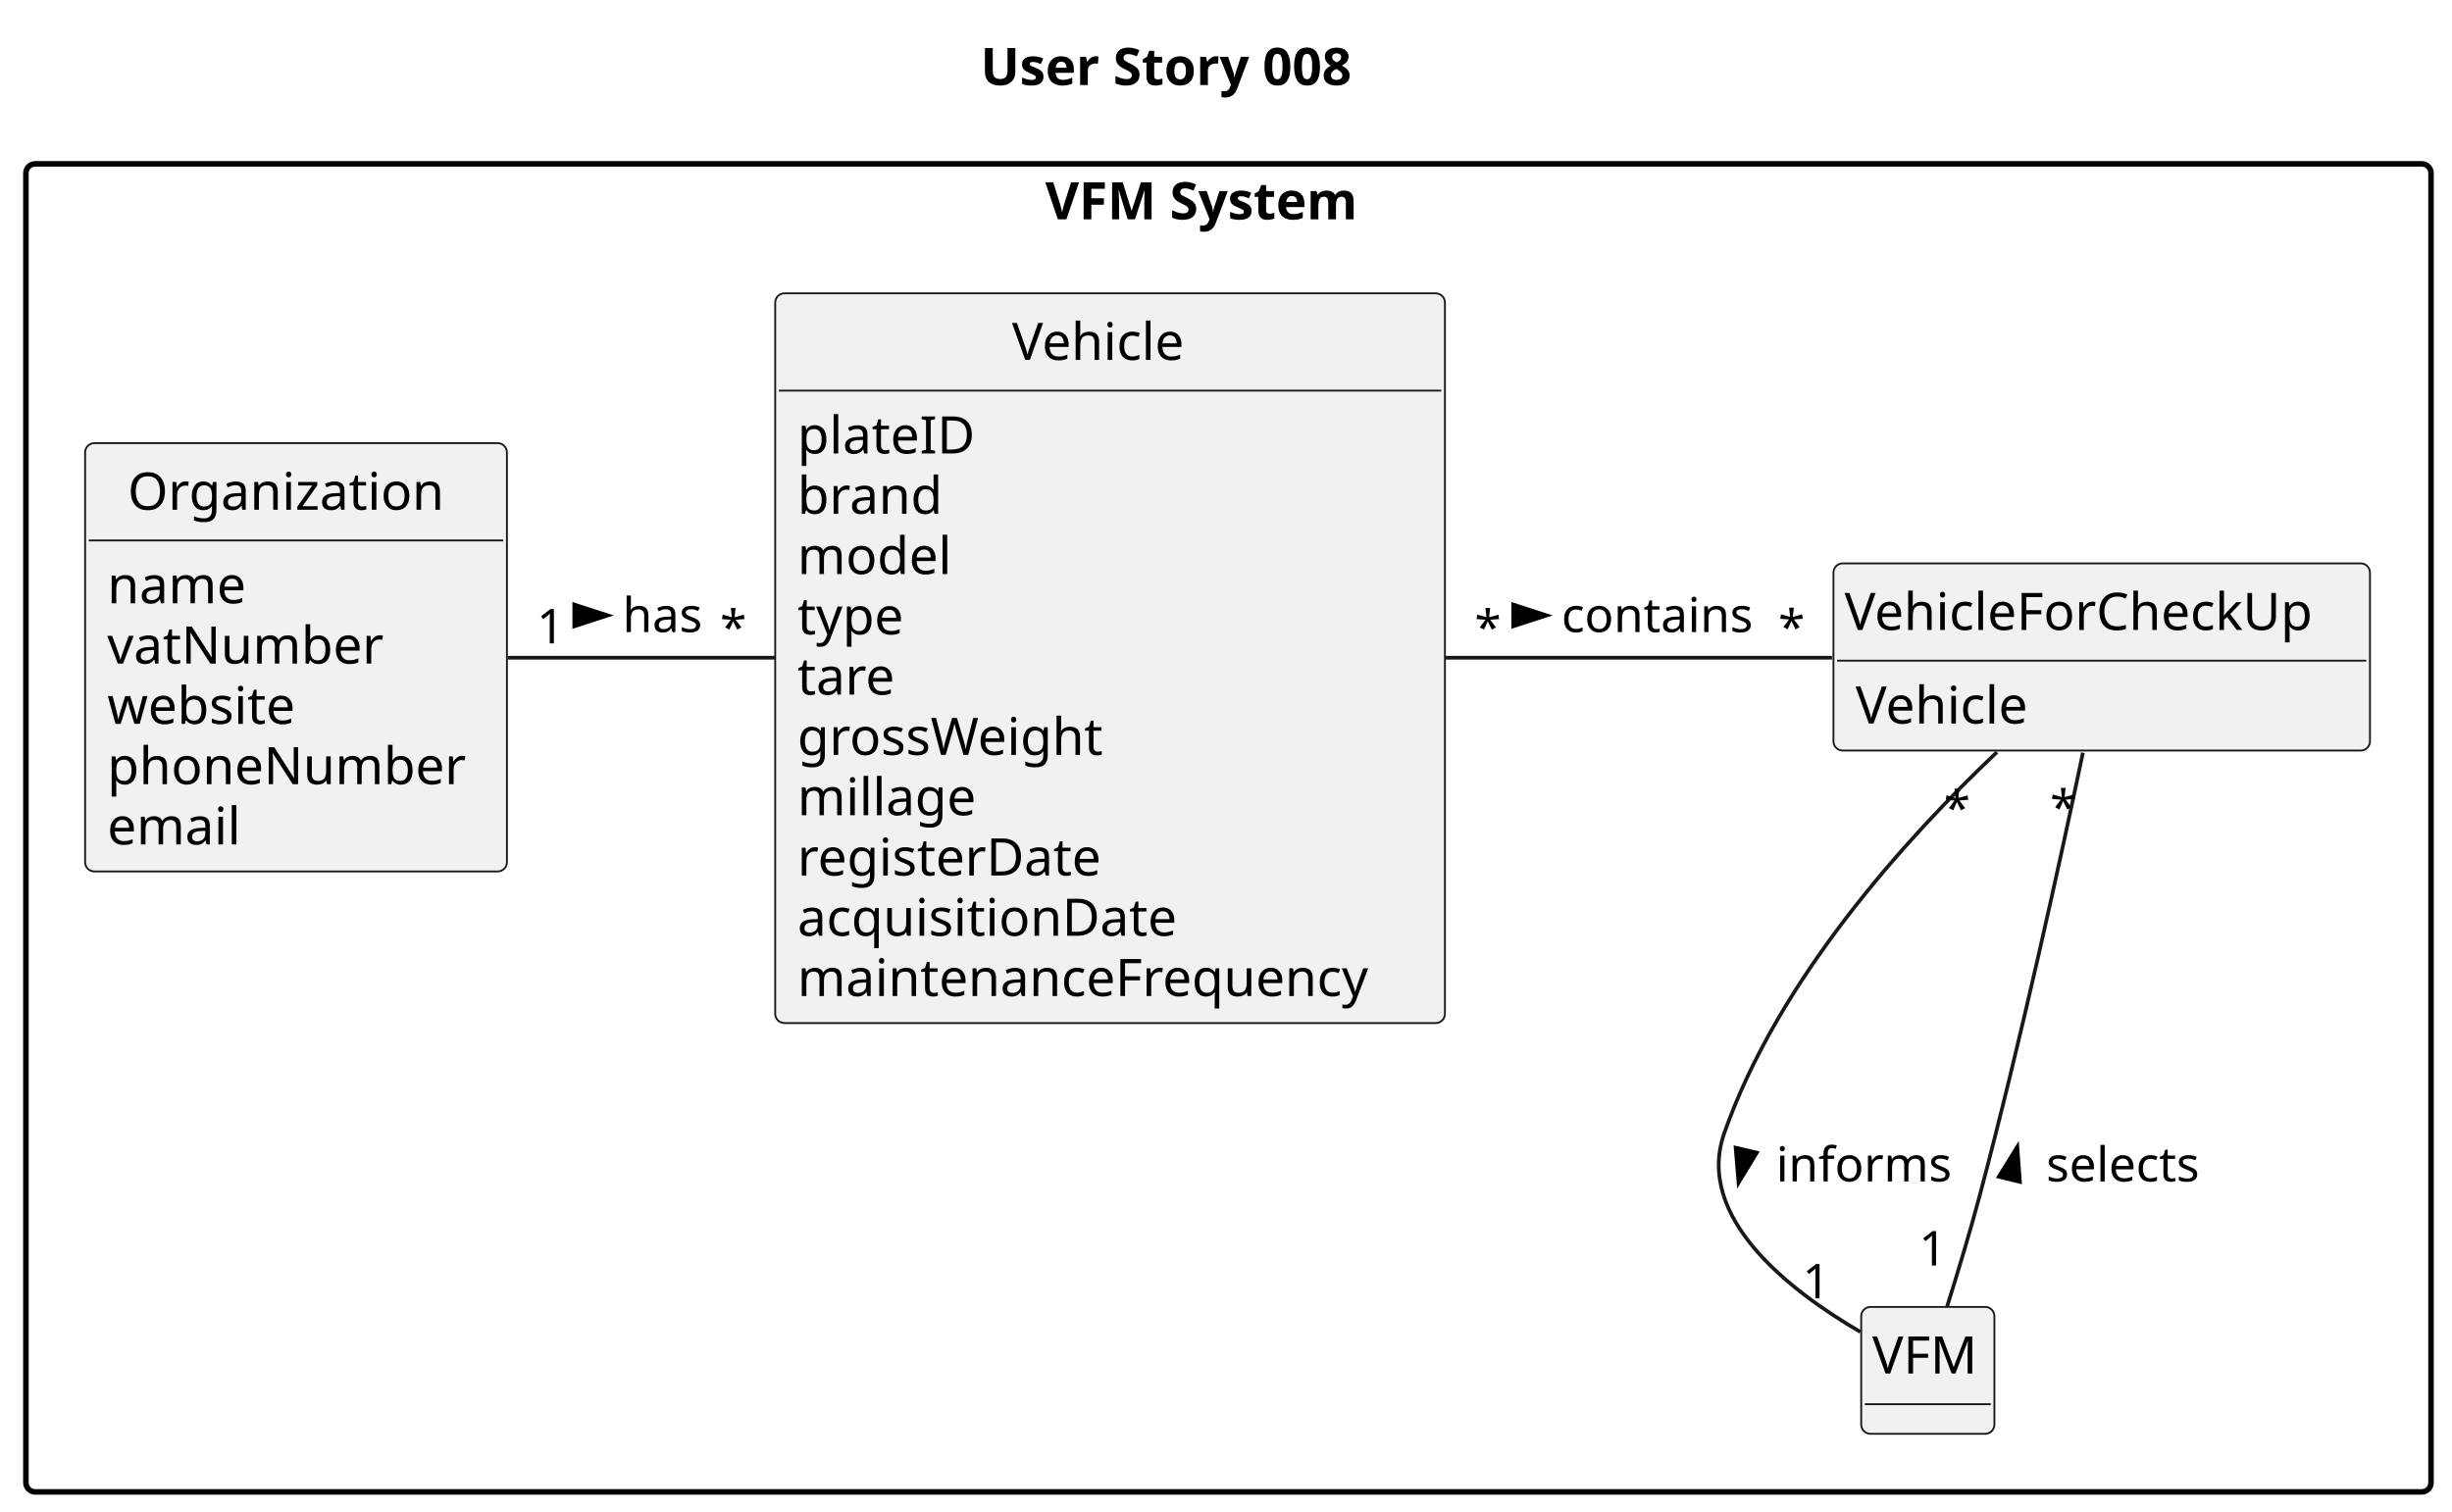
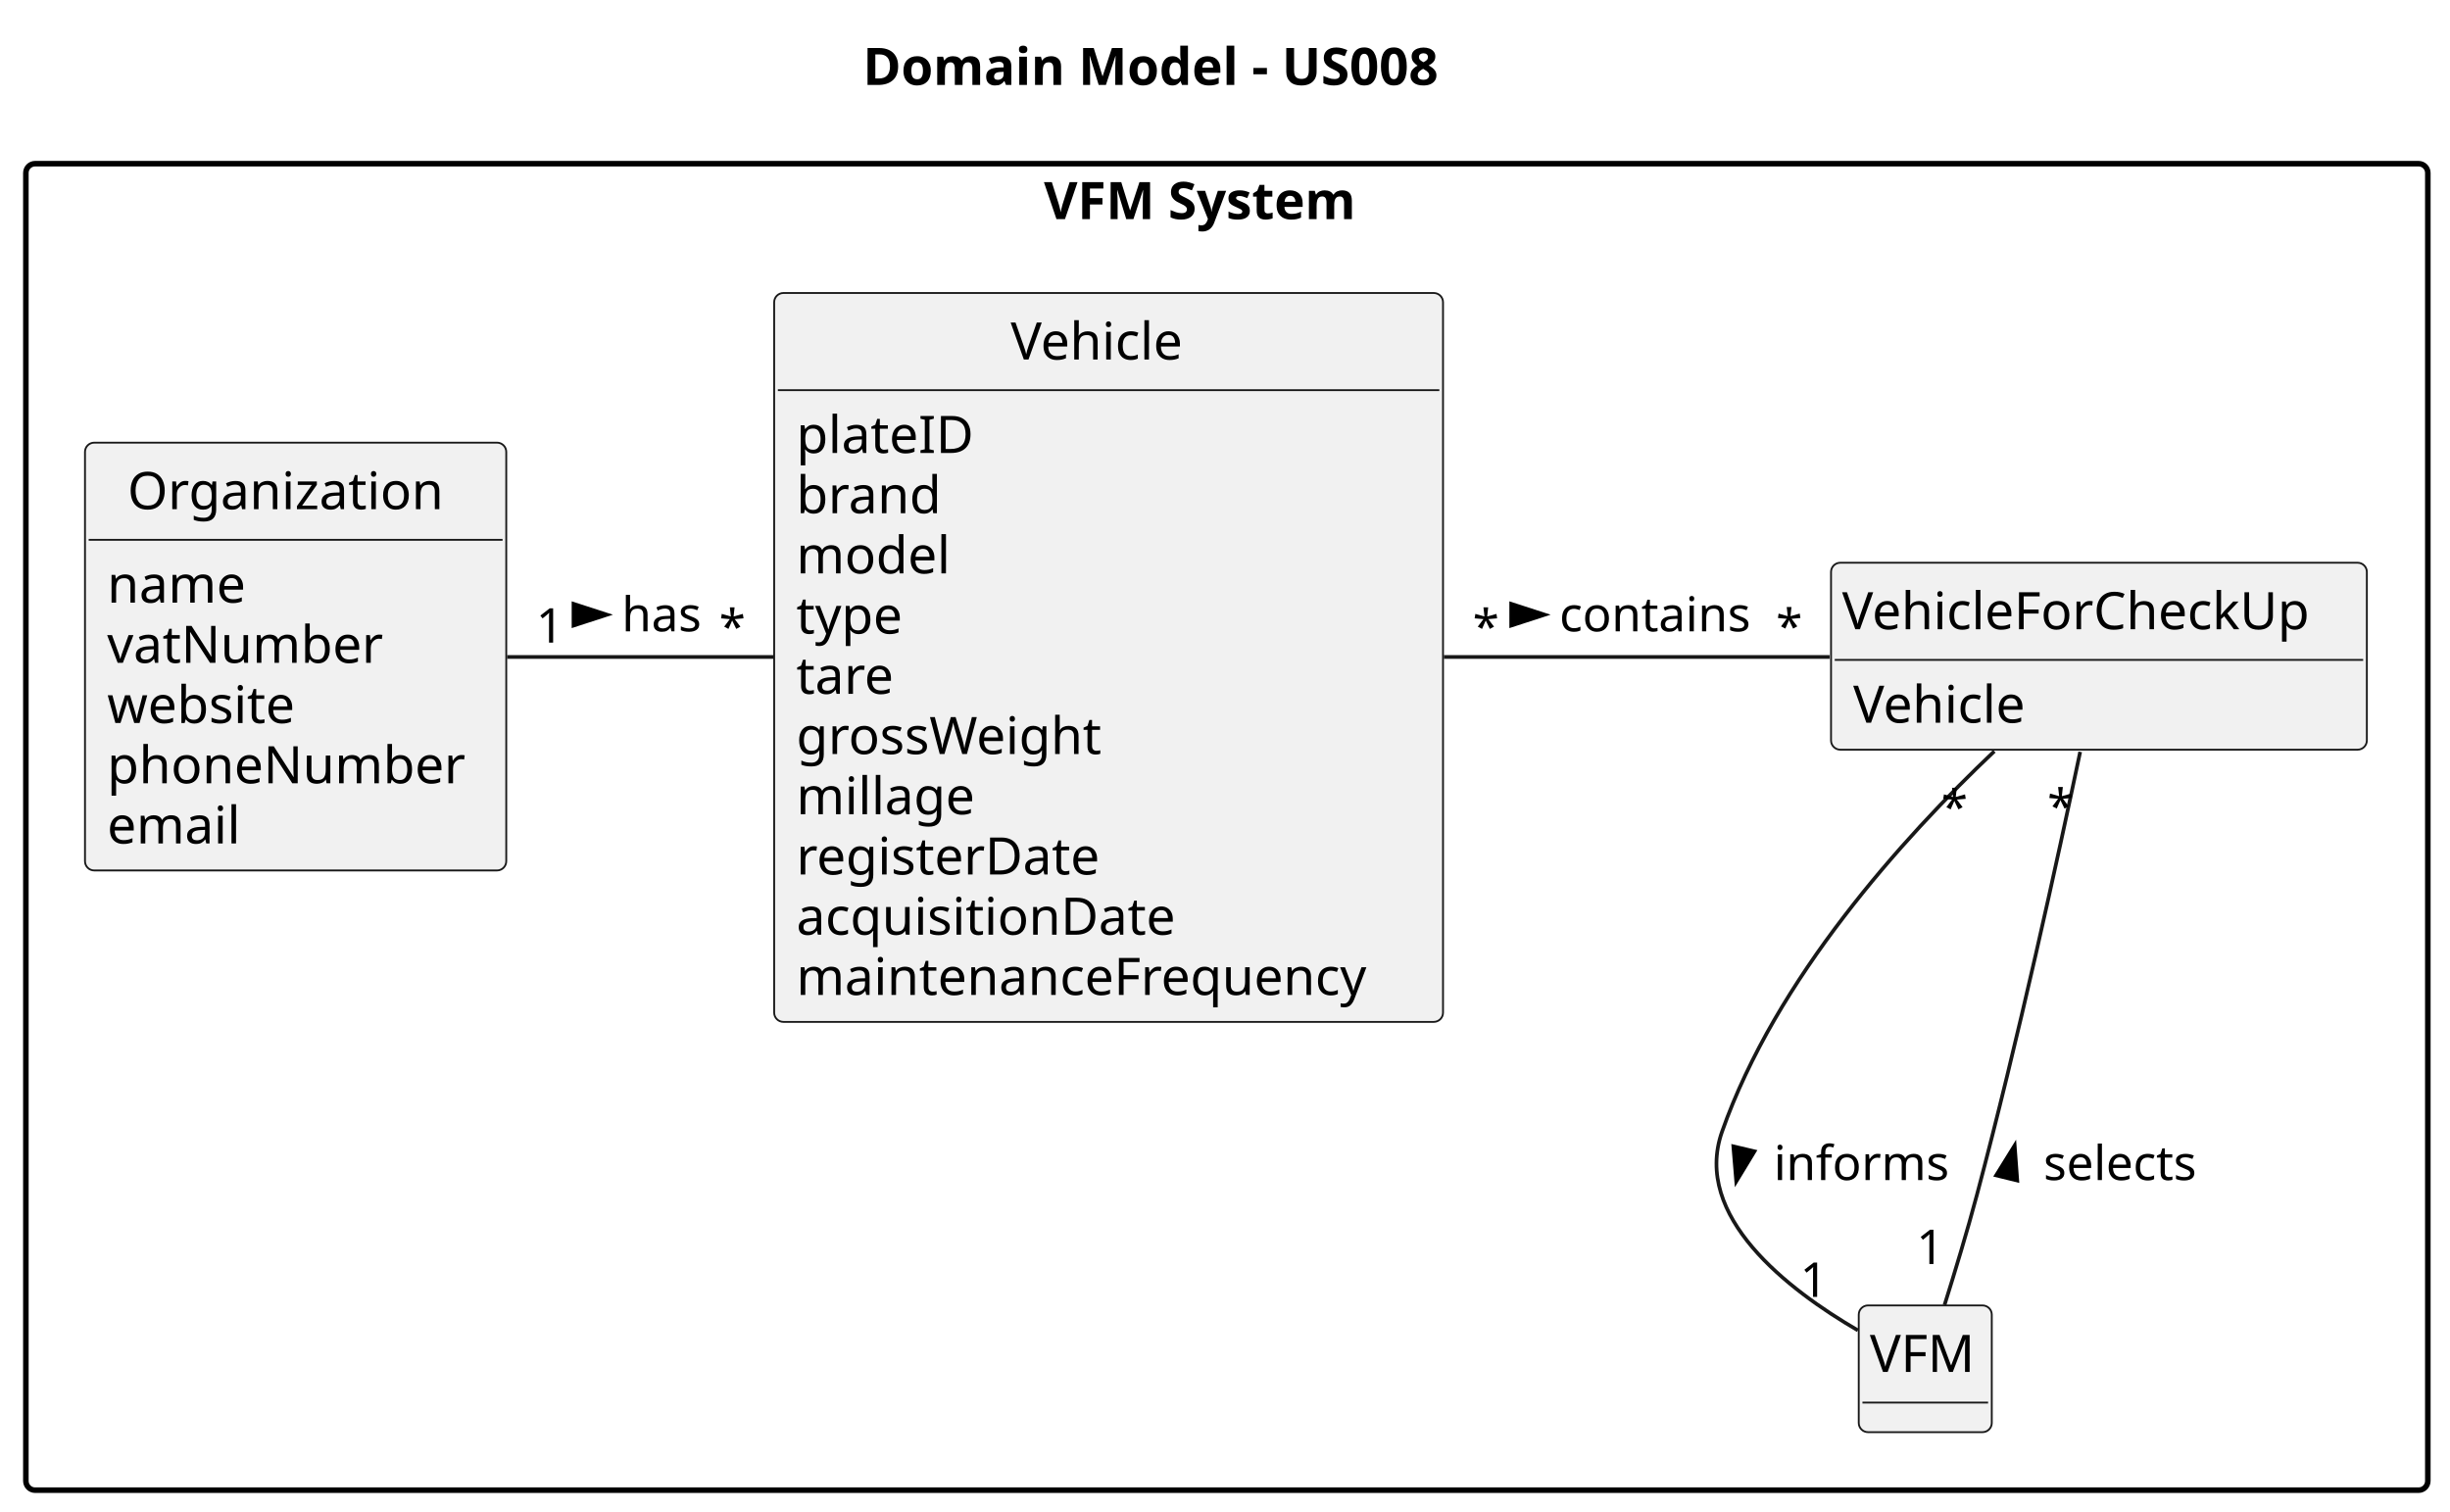
- <svg xmlns="http://www.w3.org/2000/svg" contentStyleType="text/css" height="613.5px" preserveAspectRatio="none" style="width:994px;height:613px;background:#FFFFFF;" version="1.1" viewBox="0 0 994 613" width="994.5px" zoomAndPan="magnify">
+ <svg xmlns="http://www.w3.org/2000/svg" contentStyleType="text/css" height="409px" preserveAspectRatio="none" style="width:663px;height:409px;background:#FFFFFF;" version="1.1" viewBox="0 0 663 409" width="663px" zoomAndPan="magnify">
  <defs />
  <g>
-     <text fill="#000000" font-family="sans-serif" font-size="21" font-weight="bold" lengthAdjust="spacing" textLength="178.5" x="397.5" y="34.493">User Story 008</text>
+     <text fill="#000000" font-family="sans-serif" font-size="14" font-weight="bold" lengthAdjust="spacing" textLength="182" x="233.5" y="22.995">Domain Model - US008</text>
    <g id="cluster_VFM System">
-       <rect fill="none" height="538.5" rx="3.75" ry="3.75" style="stroke:#000000;stroke-width:2.25;" width="975" x="10.5" y="66.445" />
-       <text fill="#000000" font-family="sans-serif" font-size="21" font-weight="bold" lengthAdjust="spacing" textLength="148.5" x="423.75" y="88.938">VFM System</text>
+       <rect fill="none" height="359" rx="2.5" ry="2.5" style="stroke:#000000;stroke-width:1.5;" width="650" x="7" y="44.297" />
+       <text fill="#000000" font-family="sans-serif" font-size="14" font-weight="bold" lengthAdjust="spacing" textLength="99" x="282.5" y="59.292">VFM System</text>
    </g>
    <g id="elem_VehicleForCheckUp">
-       <rect codeLine="15" fill="#F1F1F1" height="75.891" id="VehicleForCheckUp" rx="3.75" ry="3.75" style="stroke:#181818;stroke-width:0.75;" width="217.5" x="743.25" y="228.445" />
-       <text fill="#000000" font-family="sans-serif" font-size="21" lengthAdjust="spacing" textLength="208.5" x="747.75" y="255.438">VehicleForCheckUp</text>
-       <line style="stroke:#181818;stroke-width:0.75;" x1="744.75" x2="959.25" y1="267.891" y2="267.891" />
-       <text fill="#000000" font-family="sans-serif" font-size="21" lengthAdjust="spacing" textLength="79.5" x="752.25" y="293.383">Vehicle</text>
+       <rect codeLine="15" fill="#F1F1F1" height="50.594" id="VehicleForCheckUp" rx="2.5" ry="2.5" style="stroke:#181818;stroke-width:0.5;" width="145" x="495.5" y="152.297" />
+       <text fill="#000000" font-family="sans-serif" font-size="14" lengthAdjust="spacing" textLength="139" x="498.5" y="170.292">VehicleForCheckUp</text>
+       <line style="stroke:#181818;stroke-width:0.5;" x1="496.5" x2="639.5" y1="178.594" y2="178.594" />
+       <text fill="#000000" font-family="sans-serif" font-size="14" lengthAdjust="spacing" textLength="53" x="501.5" y="195.589">Vehicle</text>
    </g>
    <g id="elem_VFM">
-       <rect codeLine="19" fill="#F1F1F1" height="51.445" id="VFM" rx="3.75" ry="3.75" style="stroke:#181818;stroke-width:0.75;" width="54" x="754.5" y="529.945" />
-       <text fill="#000000" font-family="sans-serif" font-size="21" lengthAdjust="spacing" textLength="45" x="759" y="556.938">VFM</text>
-       <line style="stroke:#181818;stroke-width:0.75;" x1="756" x2="807" y1="569.391" y2="569.391" />
+       <rect codeLine="19" fill="#F1F1F1" height="34.297" id="VFM" rx="2.5" ry="2.5" style="stroke:#181818;stroke-width:0.5;" width="36" x="503" y="353.297" />
+       <text fill="#000000" font-family="sans-serif" font-size="14" lengthAdjust="spacing" textLength="30" x="506" y="371.292">VFM</text>
+       <line style="stroke:#181818;stroke-width:0.5;" x1="504" x2="538" y1="379.594" y2="379.594" />
    </g>
    <g id="elem_Vehicle">
-       <rect codeLine="22" fill="#F1F1F1" height="295.898" id="Vehicle" rx="3.75" ry="3.75" style="stroke:#181818;stroke-width:0.75;" width="271.5" x="314.25" y="118.945" />
-       <text fill="#000000" font-family="sans-serif" font-size="21" lengthAdjust="spacing" textLength="79.5" x="410.25" y="145.938">Vehicle</text>
-       <line style="stroke:#181818;stroke-width:0.75;" x1="315.75" x2="584.25" y1="158.391" y2="158.391" />
-       <text fill="#000000" font-family="sans-serif" font-size="21" lengthAdjust="spacing" textLength="76.5" x="323.25" y="183.883">plateID</text>
-       <text fill="#000000" font-family="sans-serif" font-size="21" lengthAdjust="spacing" textLength="63" x="323.25" y="208.329">brand</text>
-       <text fill="#000000" font-family="sans-serif" font-size="21" lengthAdjust="spacing" textLength="67.5" x="323.25" y="232.774">model</text>
-       <text fill="#000000" font-family="sans-serif" font-size="21" lengthAdjust="spacing" textLength="46.5" x="323.25" y="257.219">type</text>
-       <text fill="#000000" font-family="sans-serif" font-size="21" lengthAdjust="spacing" textLength="43.5" x="323.25" y="281.665">tare</text>
-       <text fill="#000000" font-family="sans-serif" font-size="21" lengthAdjust="spacing" textLength="132" x="323.25" y="306.11">grossWeight</text>
-       <text fill="#000000" font-family="sans-serif" font-size="21" lengthAdjust="spacing" textLength="79.5" x="323.25" y="330.555">millage</text>
-       <text fill="#000000" font-family="sans-serif" font-size="21" lengthAdjust="spacing" textLength="133.5" x="323.25" y="355">registerDate</text>
-       <text fill="#000000" font-family="sans-serif" font-size="21" lengthAdjust="spacing" textLength="166.5" x="323.25" y="379.446">acquisitionDate</text>
-       <text fill="#000000" font-family="sans-serif" font-size="21" lengthAdjust="spacing" textLength="253.5" x="323.25" y="403.891">maintenanceFrequency</text>
+       <rect codeLine="22" fill="#F1F1F1" height="197.266" id="Vehicle" rx="2.5" ry="2.5" style="stroke:#181818;stroke-width:0.5;" width="181" x="209.5" y="79.297" />
+       <text fill="#000000" font-family="sans-serif" font-size="14" lengthAdjust="spacing" textLength="53" x="273.5" y="97.292">Vehicle</text>
+       <line style="stroke:#181818;stroke-width:0.5;" x1="210.5" x2="389.5" y1="105.594" y2="105.594" />
+       <text fill="#000000" font-family="sans-serif" font-size="14" lengthAdjust="spacing" textLength="51" x="215.5" y="122.589">plateID</text>
+       <text fill="#000000" font-family="sans-serif" font-size="14" lengthAdjust="spacing" textLength="42" x="215.5" y="138.886">brand</text>
+       <text fill="#000000" font-family="sans-serif" font-size="14" lengthAdjust="spacing" textLength="45" x="215.5" y="155.183">model</text>
+       <text fill="#000000" font-family="sans-serif" font-size="14" lengthAdjust="spacing" textLength="31" x="215.5" y="171.48">type</text>
+       <text fill="#000000" font-family="sans-serif" font-size="14" lengthAdjust="spacing" textLength="29" x="215.5" y="187.776">tare</text>
+       <text fill="#000000" font-family="sans-serif" font-size="14" lengthAdjust="spacing" textLength="88" x="215.5" y="204.073">grossWeight</text>
+       <text fill="#000000" font-family="sans-serif" font-size="14" lengthAdjust="spacing" textLength="53" x="215.5" y="220.37">millage</text>
+       <text fill="#000000" font-family="sans-serif" font-size="14" lengthAdjust="spacing" textLength="89" x="215.5" y="236.667">registerDate</text>
+       <text fill="#000000" font-family="sans-serif" font-size="14" lengthAdjust="spacing" textLength="111" x="215.5" y="252.964">acquisitionDate</text>
+       <text fill="#000000" font-family="sans-serif" font-size="14" lengthAdjust="spacing" textLength="169" x="215.5" y="269.261">maintenanceFrequency</text>
    </g>
    <g id="elem_Organization">
-       <rect codeLine="35" fill="#F1F1F1" height="173.672" id="Organization" rx="3.75" ry="3.75" style="stroke:#181818;stroke-width:0.75;" width="171" x="34.5" y="179.695" />
-       <text fill="#000000" font-family="sans-serif" font-size="21" lengthAdjust="spacing" textLength="136.5" x="51.75" y="206.688">Organization</text>
-       <line style="stroke:#181818;stroke-width:0.75;" x1="36" x2="204" y1="219.141" y2="219.141" />
-       <text fill="#000000" font-family="sans-serif" font-size="21" lengthAdjust="spacing" textLength="61.5" x="43.5" y="244.633">name</text>
-       <text fill="#000000" font-family="sans-serif" font-size="21" lengthAdjust="spacing" textLength="118.5" x="43.5" y="269.079">vatNumber</text>
-       <text fill="#000000" font-family="sans-serif" font-size="21" lengthAdjust="spacing" textLength="81" x="43.5" y="293.524">website</text>
-       <text fill="#000000" font-family="sans-serif" font-size="21" lengthAdjust="spacing" textLength="153" x="43.5" y="317.969">phoneNumber</text>
-       <text fill="#000000" font-family="sans-serif" font-size="21" lengthAdjust="spacing" textLength="60" x="43.5" y="342.415">email</text>
+       <rect codeLine="35" fill="#F1F1F1" height="115.781" id="Organization" rx="2.5" ry="2.5" style="stroke:#181818;stroke-width:0.5;" width="114" x="23" y="119.797" />
+       <text fill="#000000" font-family="sans-serif" font-size="14" lengthAdjust="spacing" textLength="91" x="34.5" y="137.792">Organization</text>
+       <line style="stroke:#181818;stroke-width:0.5;" x1="24" x2="136" y1="146.094" y2="146.094" />
+       <text fill="#000000" font-family="sans-serif" font-size="14" lengthAdjust="spacing" textLength="41" x="29" y="163.089">name</text>
+       <text fill="#000000" font-family="sans-serif" font-size="14" lengthAdjust="spacing" textLength="79" x="29" y="179.386">vatNumber</text>
+       <text fill="#000000" font-family="sans-serif" font-size="14" lengthAdjust="spacing" textLength="54" x="29" y="195.683">website</text>
+       <text fill="#000000" font-family="sans-serif" font-size="14" lengthAdjust="spacing" textLength="102" x="29" y="211.98">phoneNumber</text>
+       <text fill="#000000" font-family="sans-serif" font-size="14" lengthAdjust="spacing" textLength="40" x="29" y="228.276">email</text>
    </g>
    <g id="link_Organization_Vehicle">
-       <path codeLine="45" d="M205.845,266.695 C238.875,266.695 277.47,266.695 314.085,266.695 " fill="none" id="Organization-Vehicle" style="stroke:#181818;stroke-width:1.5;" />
-       <polygon fill="#000000" points="246.375,249.545,232.807,245.137,232.807,253.953,246.375,249.545" style="stroke:#000000;stroke-width:1.5;" />
-       <text fill="#000000" font-family="sans-serif" font-size="19.5" lengthAdjust="spacing" textLength="34.5" x="252.375" y="256.296">has</text>
-       <text fill="#000000" font-family="sans-serif" font-size="19.5" lengthAdjust="spacing" textLength="12" x="217.613" y="260.888">1</text>
-       <text fill="#000000" font-family="sans-serif" font-size="19.5" lengthAdjust="spacing" textLength="10.5" x="291.895" y="261.356">*</text>
+       <path codeLine="45" d="M137.23,177.797 C159.25,177.797 184.98,177.797 209.39,177.797 " fill="none" id="Organization-Vehicle" style="stroke:#181818;stroke-width:1.0;" />
+       <polygon fill="#000000" points="164.25,166.363,155.205,163.424,155.205,169.302,164.25,166.363" style="stroke:#000000;stroke-width:1.0;" />
+       <text fill="#000000" font-family="sans-serif" font-size="13" lengthAdjust="spacing" textLength="23" x="168.25" y="170.864">has</text>
+       <text fill="#000000" font-family="sans-serif" font-size="13" lengthAdjust="spacing" textLength="8" x="145.075" y="173.925">1</text>
+       <text fill="#000000" font-family="sans-serif" font-size="13" lengthAdjust="spacing" textLength="7" x="194.596" y="174.237">*</text>
    </g>
    <g id="link_Vehicle_VehicleForCheckUp">
-       <path codeLine="46" d="M586.095,266.695 C637.125,266.695 694.395,266.695 742.68,266.695 " fill="none" id="Vehicle-VehicleForCheckUp" style="stroke:#181818;stroke-width:1.5;" />
-       <polygon fill="#000000" points="627,249.545,613.432,245.137,613.432,253.953,627,249.545" style="stroke:#000000;stroke-width:1.5;" />
-       <text fill="#000000" font-family="sans-serif" font-size="19.5" lengthAdjust="spacing" textLength="82.5" x="633" y="256.296">contains</text>
-       <text fill="#000000" font-family="sans-serif" font-size="19.5" lengthAdjust="spacing" textLength="10.5" x="597.8" y="261.356">*</text>
-       <text fill="#000000" font-family="sans-serif" font-size="19.5" lengthAdjust="spacing" textLength="10.5" x="720.902" y="261.228">*</text>
+       <path codeLine="46" d="M390.73,177.797 C424.75,177.797 462.93,177.797 495.12,177.797 " fill="none" id="Vehicle-VehicleForCheckUp" style="stroke:#181818;stroke-width:1.0;" />
+       <polygon fill="#000000" points="418,166.363,408.955,163.424,408.955,169.302,418,166.363" style="stroke:#000000;stroke-width:1.0;" />
+       <text fill="#000000" font-family="sans-serif" font-size="13" lengthAdjust="spacing" textLength="55" x="422" y="170.864">contains</text>
+       <text fill="#000000" font-family="sans-serif" font-size="13" lengthAdjust="spacing" textLength="7" x="398.533" y="174.237">*</text>
+       <text fill="#000000" font-family="sans-serif" font-size="13" lengthAdjust="spacing" textLength="7" x="480.601" y="174.152">*</text>
    </g>
    <g id="link_VehicleForCheckUp_VFM">
-       <path codeLine="47" d="M809.535,304.975 C772.305,340.255 720.81,397.255 699,459.445 C686.955,493.765 725.73,523.525 754.155,540.07 " fill="none" id="VehicleForCheckUp-VFM" style="stroke:#181818;stroke-width:1.5;" />
-       <polygon fill="#000000" points="704.78,479.595,712.182,467.4,703.6,465.378,704.78,479.595" style="stroke:#000000;stroke-width:1.5;" />
-       <text fill="#000000" font-family="sans-serif" font-size="19.5" lengthAdjust="spacing" textLength="75" x="720" y="479.046">informs</text>
-       <text fill="#000000" font-family="sans-serif" font-size="19.5" lengthAdjust="spacing" textLength="10.5" x="788.001" y="334.623">*</text>
-       <text fill="#000000" font-family="sans-serif" font-size="19.5" lengthAdjust="spacing" textLength="12" x="730.693" y="526.476">1</text>
+       <path codeLine="47" d="M539.69,203.317 C514.87,226.837 480.54,264.837 466,306.297 C457.97,329.177 483.82,349.017 502.77,360.047 " fill="none" id="VehicleForCheckUp-VFM" style="stroke:#181818;stroke-width:1.0;" />
+       <polygon fill="#000000" points="469.854,319.73,474.788,311.6,469.067,310.252,469.854,319.73" style="stroke:#000000;stroke-width:1.0;" />
+       <text fill="#000000" font-family="sans-serif" font-size="13" lengthAdjust="spacing" textLength="50" x="480" y="319.364">informs</text>
+       <text fill="#000000" font-family="sans-serif" font-size="13" lengthAdjust="spacing" textLength="7" x="525.334" y="223.082">*</text>
+       <text fill="#000000" font-family="sans-serif" font-size="13" lengthAdjust="spacing" textLength="8" x="487.128" y="350.984">1</text>
    </g>
    <g id="link_VFM_VehicleForCheckUp">
-       <path codeLine="48" d="M789.315,529.795 C793.455,516.61 798.51,499.945 802.5,484.945 C819.165,422.275 835.275,348.52 844.38,305.215 " fill="none" id="VFM-VehicleForCheckUp" style="stroke:#181818;stroke-width:1.5;" />
-       <polygon fill="#000000" points="817.786,465.011,810.274,477.138,818.837,479.238,817.786,465.011" style="stroke:#000000;stroke-width:1.5;" />
-       <text fill="#000000" font-family="sans-serif" font-size="19.5" lengthAdjust="spacing" textLength="69" x="829.5" y="479.046">selects</text>
-       <text fill="#000000" font-family="sans-serif" font-size="19.5" lengthAdjust="spacing" textLength="12" x="777.916" y="513.132">1</text>
-       <text fill="#000000" font-family="sans-serif" font-size="19.5" lengthAdjust="spacing" textLength="10.5" x="831.065" y="334.291">*</text>
+       <path codeLine="48" d="M526.21,353.197 C528.97,344.407 532.34,333.297 535,323.297 C546.11,281.517 556.85,232.347 562.92,203.477 " fill="none" id="VFM-VehicleForCheckUp" style="stroke:#181818;stroke-width:1.0;" />
+       <polygon fill="#000000" points="545.191,310.007,540.182,318.092,545.891,319.492,545.191,310.007" style="stroke:#000000;stroke-width:1.0;" />
+       <text fill="#000000" font-family="sans-serif" font-size="13" lengthAdjust="spacing" textLength="46" x="553" y="319.364">selects</text>
+       <text fill="#000000" font-family="sans-serif" font-size="13" lengthAdjust="spacing" textLength="8" x="518.611" y="342.088">1</text>
+       <text fill="#000000" font-family="sans-serif" font-size="13" lengthAdjust="spacing" textLength="7" x="554.043" y="222.861">*</text>
    </g>
  </g>
</svg>
